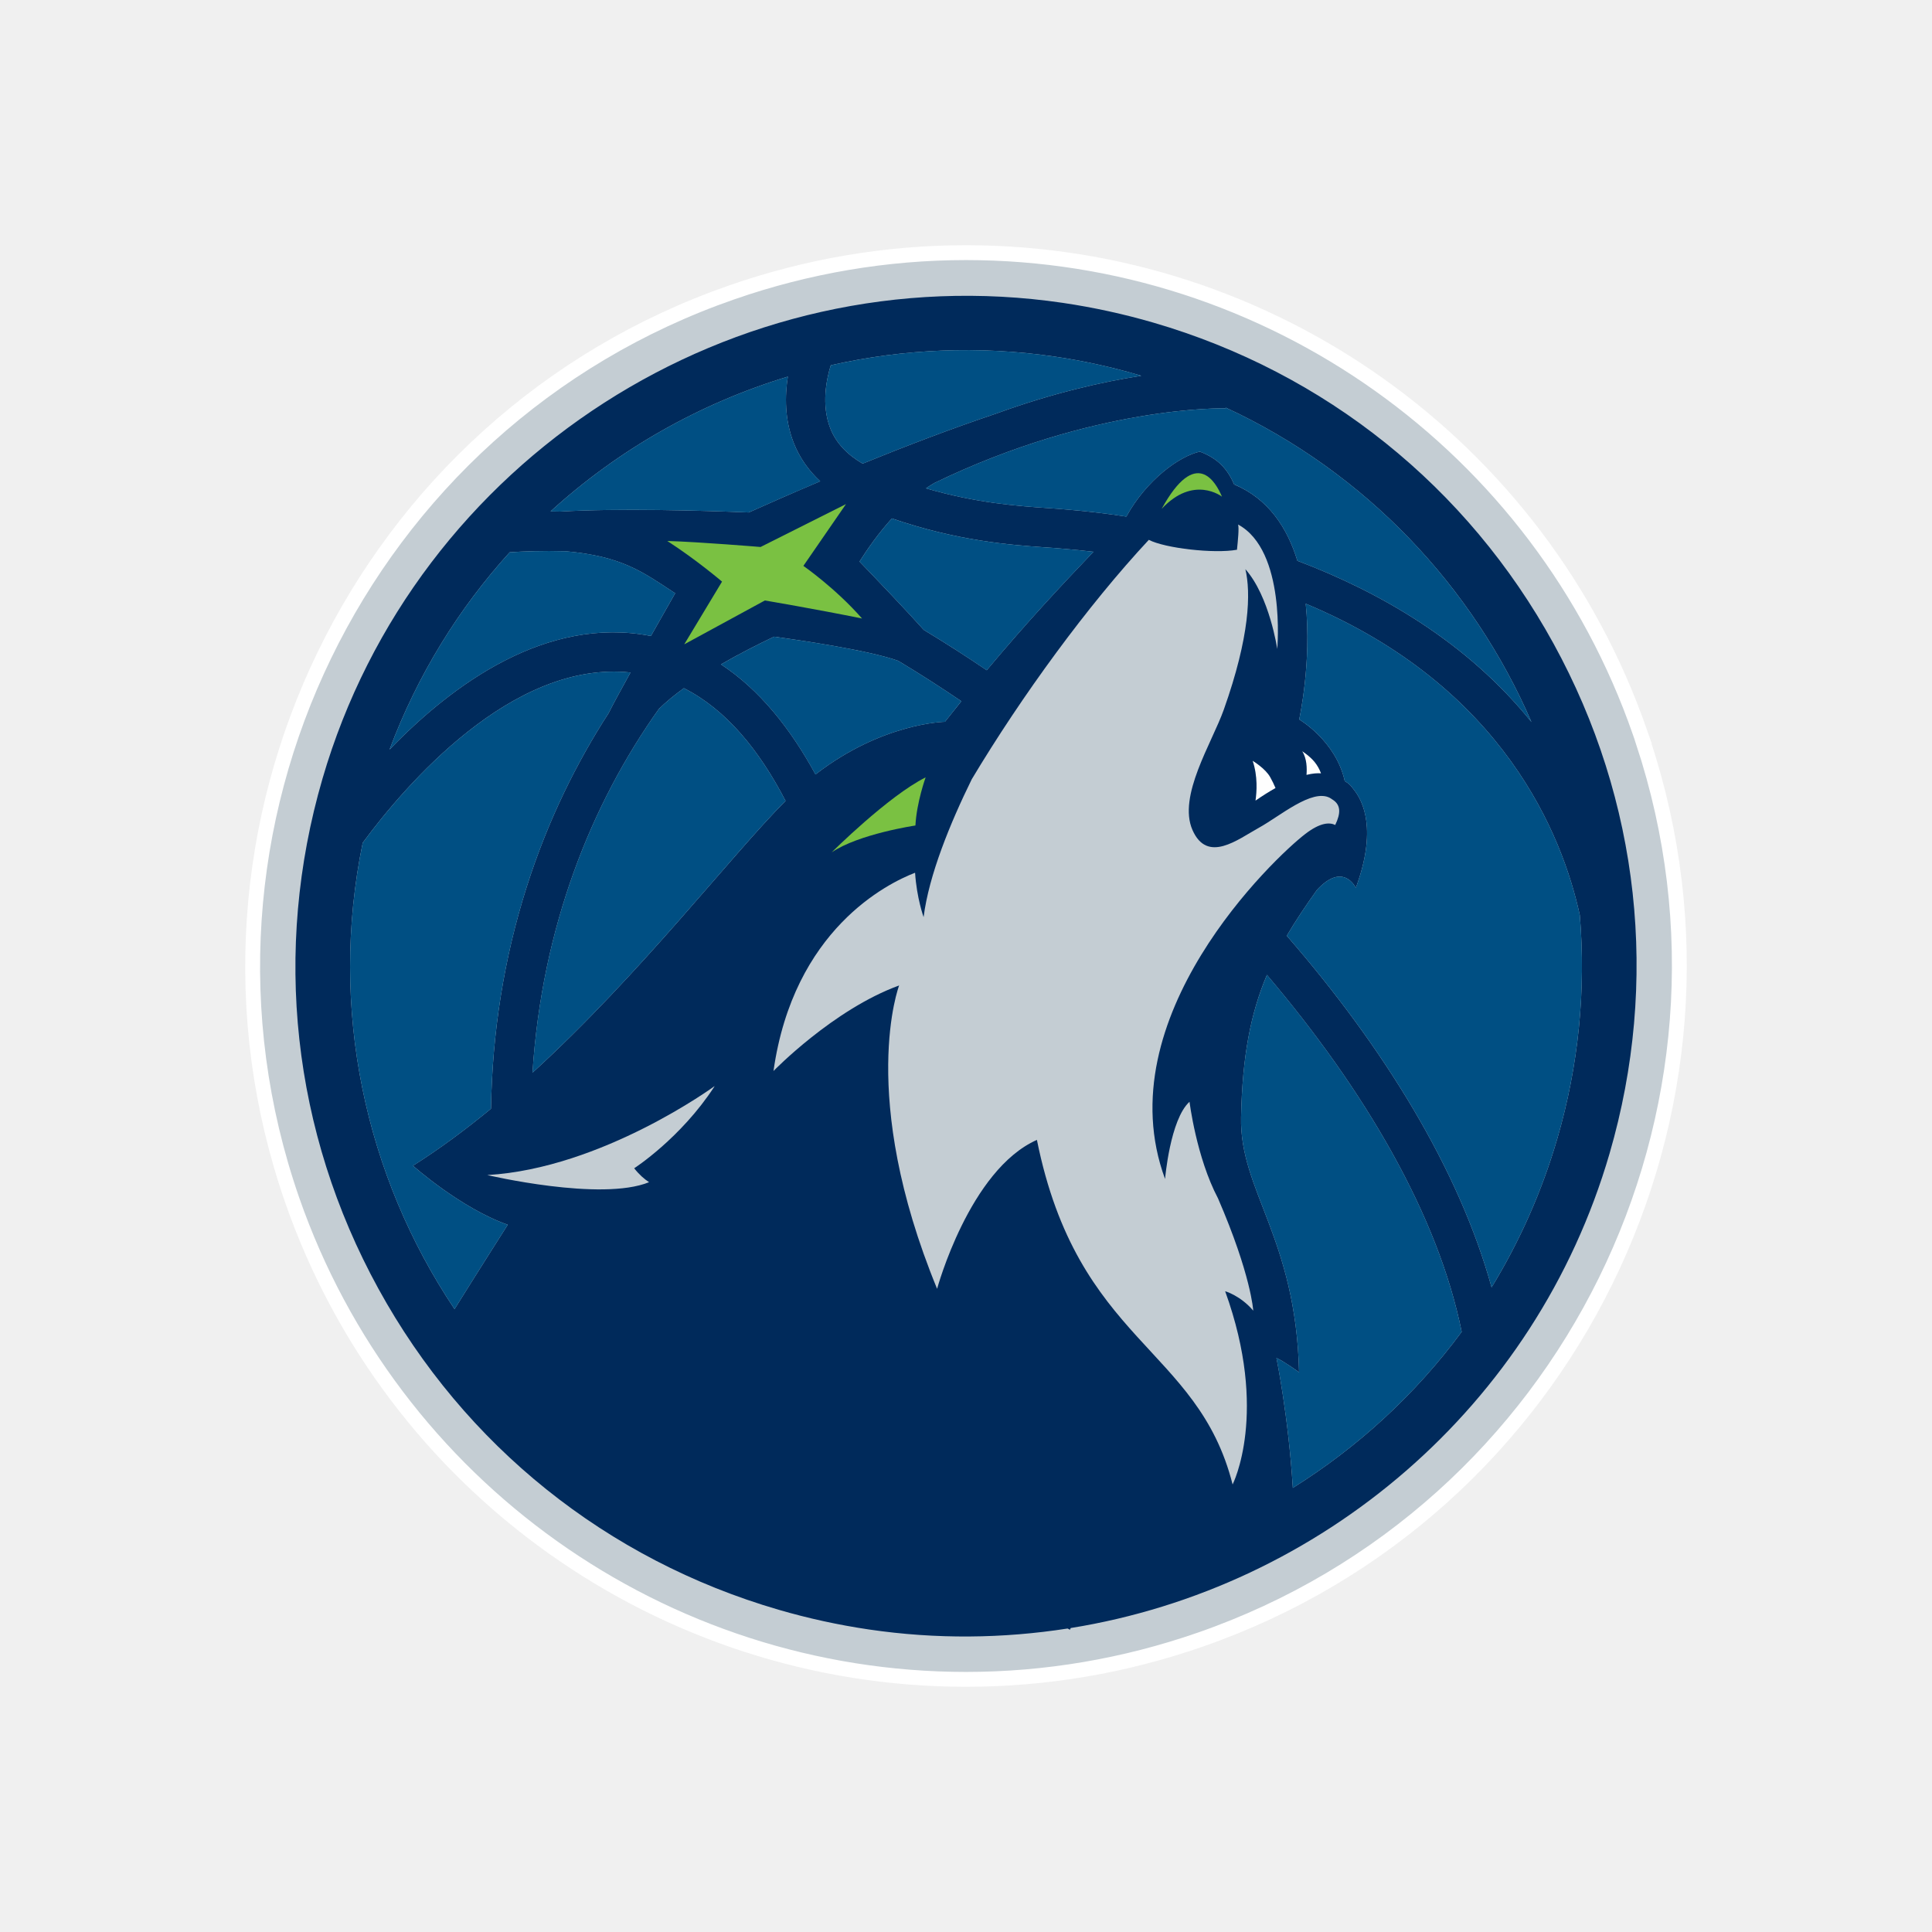
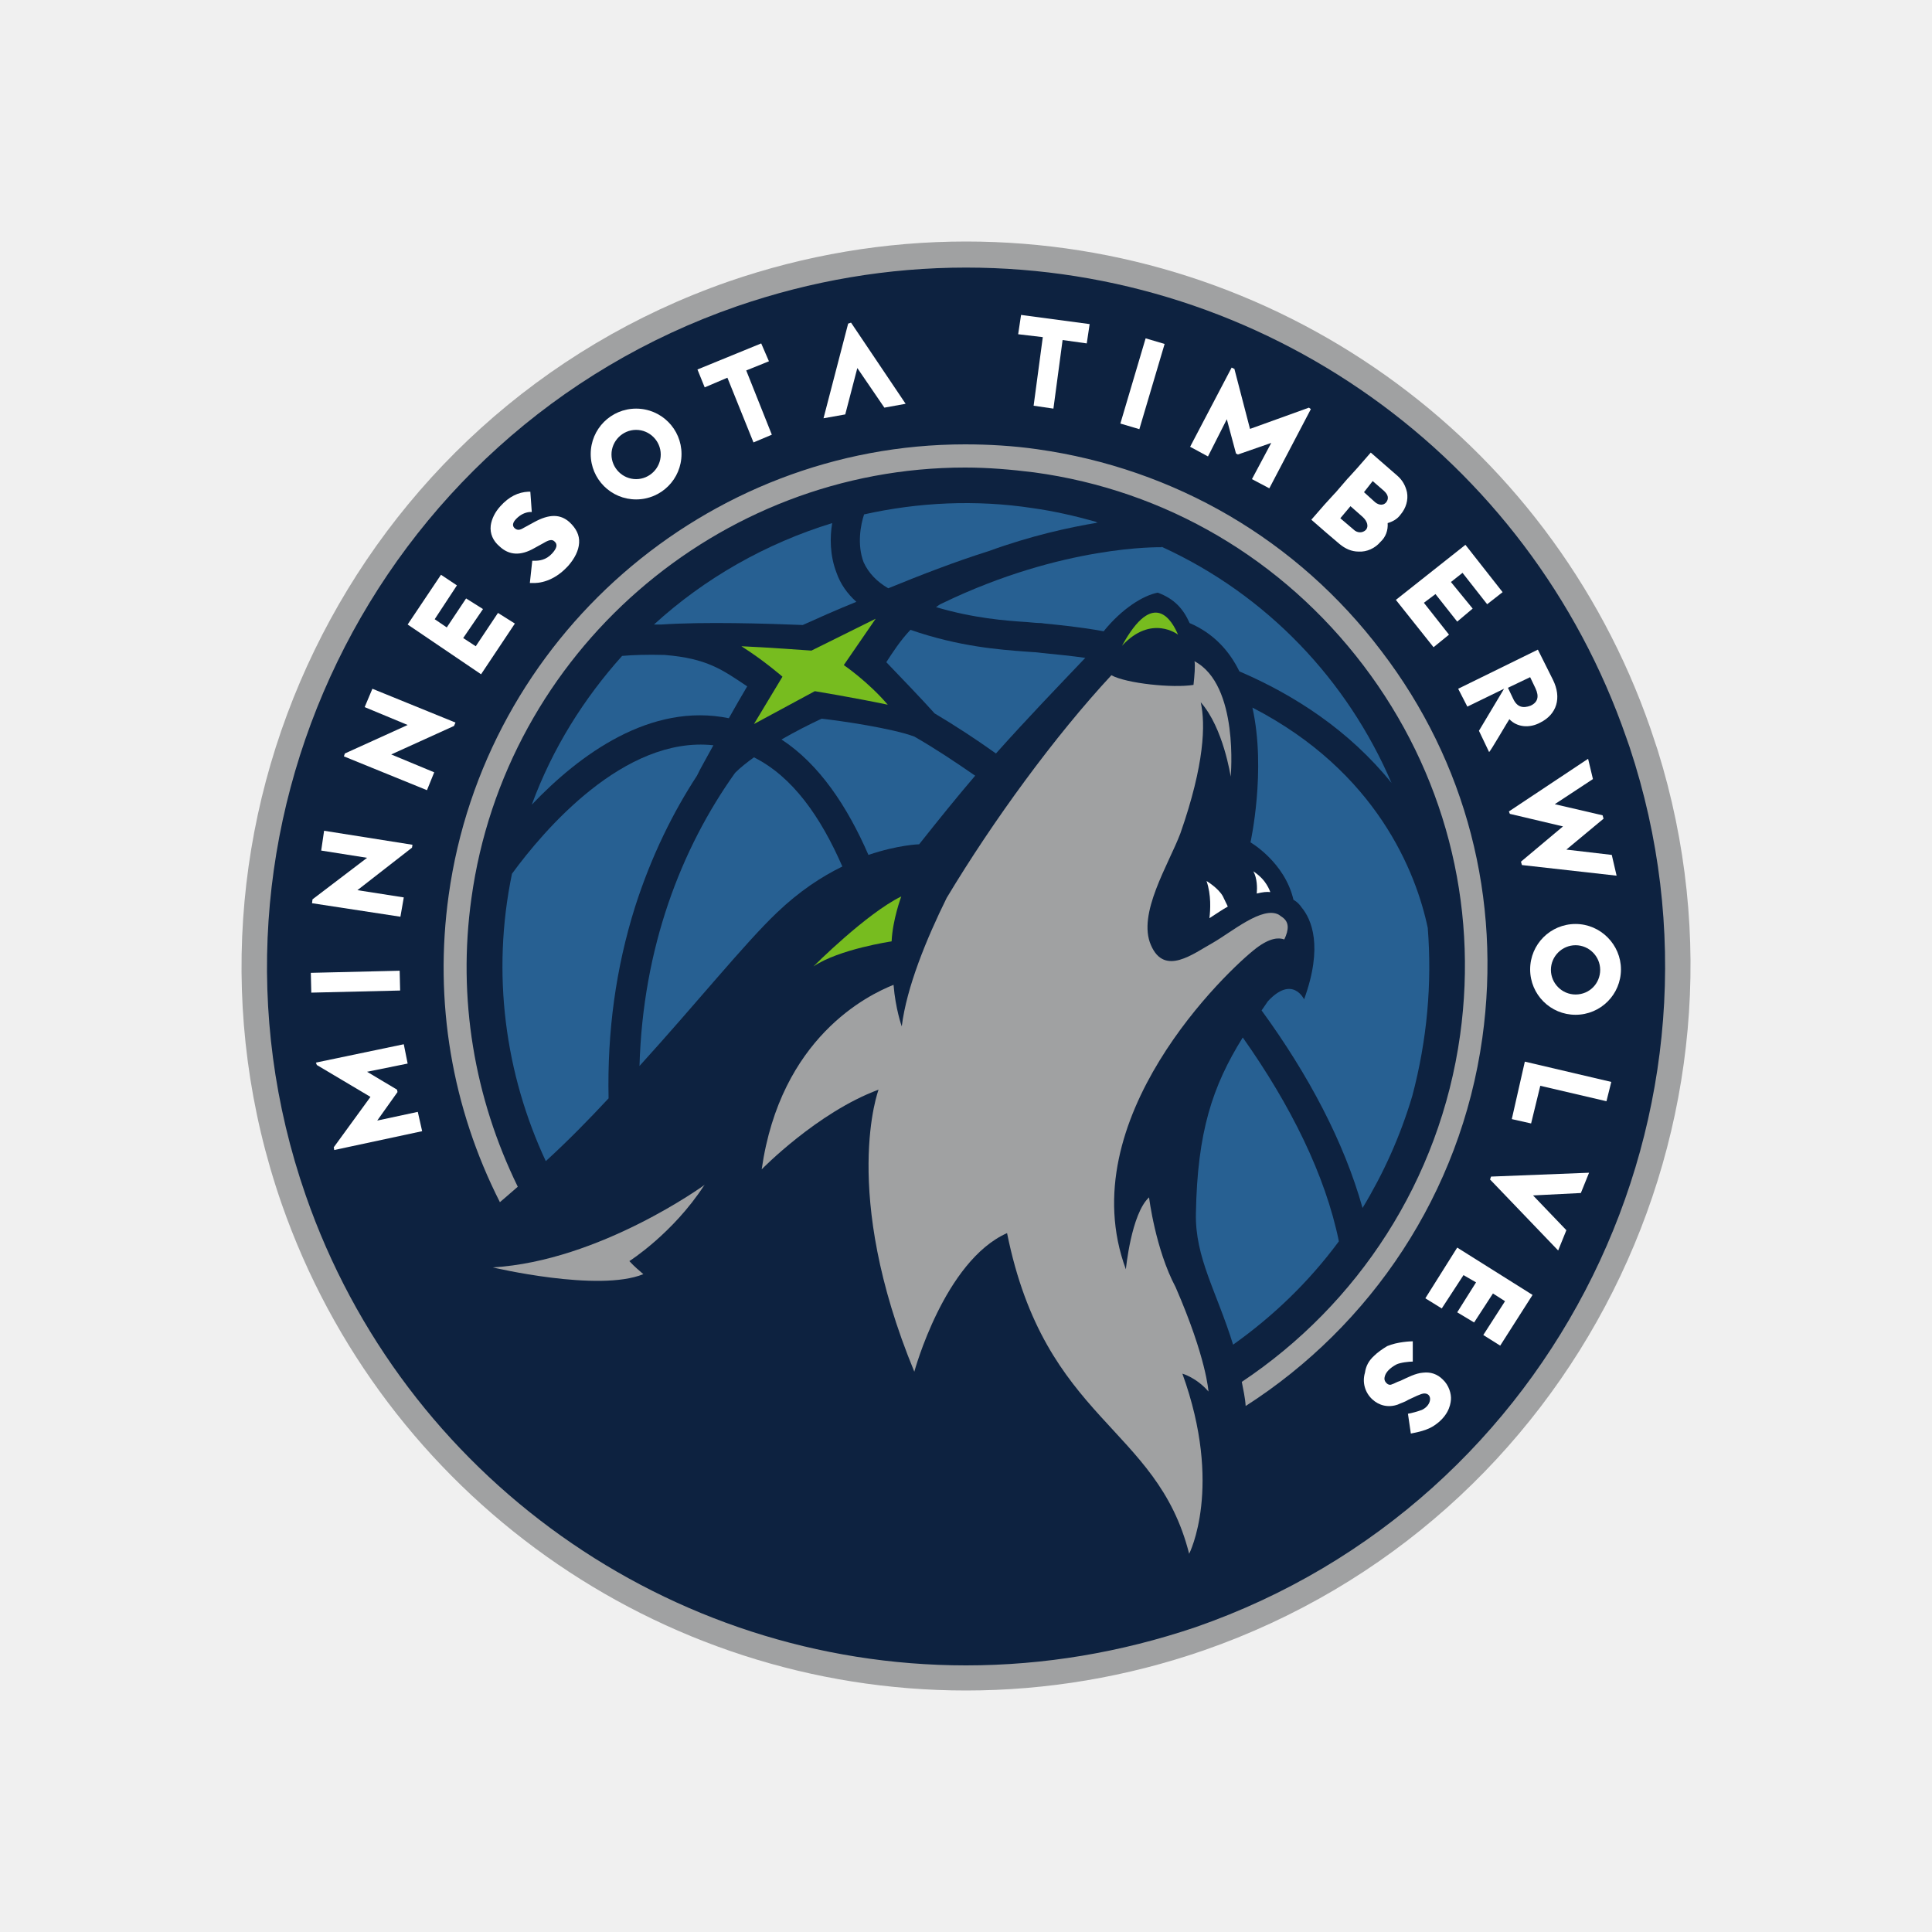
- <svg xmlns="http://www.w3.org/2000/svg" width="500" height="500" viewBox="0 0 500 500">
-   <g fill="none" fill-rule="evenodd">
-     <path d="M0 0h500v500H0z" />
-     <g fill-rule="nonzero">
-       <path d="M250.001 434.616c-78.515 0-148.6-49.864-174.4-124.08-33.369-96.144 17.704-201.52 113.85-234.893 19.608-6.81 39.977-10.258 60.547-10.258 78.534 0 148.615 49.86 174.396 124.071l.877 2.511-.023.027c31.627 95.448-19.373 199.279-114.673 232.359-19.624 6.813-40 10.263-60.574 10.263" stroke="#FFF" stroke-width="3.846" fill="#C4CDD3" />
-       <path d="M403.046 294.61a159.458 159.458 0 01-17.023 38.558c-8.447-30.57-27.935-62.146-53.008-90.993 2.261-3.846 4.85-7.723 7.808-11.857 6.842-7.427 10.065-.539 10.065-.539 5.492-14.896 2-22.396-.661-25.604-.997-1.473-2.197-2.003-2.197-2.003-2.303-10.477-11.8-15.977-11.8-15.977s3.273-14.72 1.689-29.958c51.35 21.446 66.523 60.242 70.934 80.6a158.966 158.966 0 01-5.807 57.773m-68.462 90.454c-1.146-18.589-4.238-33.612-4.238-33.612 1.669.677 5.854 3.685 5.854 3.685-.797-34.773-15.416-47.02-15.016-65.985.331-15.88 2.5-26.927 6.692-36.85 25.374 29.881 44.327 62.266 50.408 92.373-12 16.258-26.9 29.874-43.7 40.389M93.865 218.12c10.796-14.634 38.615-47.353 69.308-44.076-2.427 4.377-4.47 8.142-5.685 10.55-8.046 12.442-15.596 27.369-21.208 45.027-5.842 18.392-8.88 37.534-9.211 57.311-6.539 5.385-13.285 10.385-20.189 14.754 0 0 12.293 10.965 24.523 15.28 0 0-8.403 13.212-13.769 21.832-23.069-34.454-32.615-77.627-23.769-120.677m38.05-75.193c3.523-.242 8.53-.427 14.52-.261 14.565 1.307 19.842 5.323 28.3 10.869a2271.723 2271.723 0 00-6.278 11.058c-27.073-5.296-51.442 12.588-67.646 29.4 7.239-19.32 17.893-36.523 31.104-51.066m71.977-45.457c-.773 4.884-.87 11.053 1.508 17.119 1.504 3.823 3.819 7.138 6.869 9.961-7 2.97-13.304 5.739-18.489 8.07-12.277-.497-33.761-1.116-48.85-.223-.815-.012-1.677-.047-2.45-.047 17.608-16.053 38.639-27.969 61.412-34.88m11.112-2.943a158.361 158.361 0 0158.042-2.227 159.577 159.577 0 0121.511 4.704c.27.077.527.17.797.246-10.062 1.554-23.008 4.485-37.581 9.8-11.535 3.862-23.508 8.447-34.523 12.935-4.016-2.342-6.87-5.346-8.339-9.058-2.442-6.154-.984-12.923.093-16.4m40.365 78.927a366.696 366.696 0 00-16.308-10.446c-4.08-4.588-12.307-13.192-16.62-17.68 2.124-3.362 4.95-7.37 8.382-11.162 16.819 5.8 30.777 6.884 39.553 7.48 1.708.12 3.231.22 4.55.35l1.274.108c2.315.196 4.546.446 6.788.693-8.43 8.83-17.296 18.311-27.62 30.657M203.3 207.268c-14.127 14.18-37.454 44.753-65.485 70.338 2.442-37.715 15.18-69.488 32.7-94.134 1.846-1.816 4.042-3.616 6.47-5.37 10.93 5.508 19.5 16.023 26.315 29.166m7.75-6.85c-6.508-11.939-14.504-21.939-24.462-28.477 4.604-2.658 9.38-5.089 13.746-7.17 6.25.85 24.477 3.5 32.116 6.247 5.446 3.261 10.9 6.765 16.346 10.457a470.452 470.452 0 00-4.242 5.323s-16.158.2-33.504 13.62m106.165-94.735l.008-.189c36.3 16.828 63.946 46.274 79.127 81.381-16.62-20.65-39.116-33.611-60.589-41.746-2.596-8.52-7.504-16.046-16.358-19.754-1.727-3.954-4.146-6.719-8.892-8.5-5.223 1.162-13.738 7.223-19.015 16.816a220.046 220.046 0 00-14.446-1.739l-1.15-.1c-1.396-.134-3.02-.242-4.831-.369-7.704-.527-18.435-1.3-31.43-5.104a37.61 37.61 0 012.153-1.365c41.473-20.108 74.98-19.343 75.423-19.331m84.842 60.885c-22.3-40.616-59.077-70.116-103.569-83.073a175.925 175.925 0 00-23.377-5.104h-.004l-.015-.004c-85.154-12.542-167.55 40.408-191.642 123.17-12.954 44.488-7.808 91.353 14.488 131.972 22.3 40.62 59.08 70.12 103.566 83.073a174.857 174.857 0 0023.396 5.108c17.407 2.565 34.684 2.35 51.388-.25.208.1.408.22.615.315l.2-.442c64.658-10.396 120.35-57.215 139.447-122.792 12.953-44.485 7.807-91.354-14.493-131.973" fill="#002A5B" />
-       <path d="M223.251 119.986c11.016-4.489 22.985-9.07 34.523-12.935 14.57-5.315 27.516-8.246 37.581-9.796-.273-.08-.527-.177-.792-.25a160.326 160.326 0 00-21.516-4.7c-19.734-2.908-39.361-1.996-58.042 2.227-1.077 3.473-2.538 10.242-.096 16.396 1.473 3.716 4.327 6.72 8.342 9.058M136.28 229.622c5.615-17.662 13.165-32.585 21.207-45.027 1.22-2.408 3.258-6.177 5.685-10.55-30.688-3.277-58.508 29.442-69.304 44.077-8.85 43.05.7 86.223 23.77 120.677 5.361-8.62 13.765-21.83 13.765-21.83-12.23-4.316-24.52-15.278-24.52-15.278 6.904-4.373 13.65-9.373 20.185-14.757.331-19.777 3.37-38.92 9.212-57.312m6.203-97.268c.77.004 1.63.031 2.442.046 15.096-.896 36.577-.277 48.854.22a946.9 946.9 0 0118.492-8.066c-3.05-2.827-5.365-6.138-6.869-9.965-2.377-6.066-2.28-12.235-1.507-17.116-22.777 6.908-43.804 18.823-61.412 34.881m192.103 252.708c16.8-10.511 31.704-24.127 43.696-40.388-6.077-30.108-25.03-62.493-50.4-92.373-4.196 9.927-6.37 20.969-6.696 36.85-.4 18.969 14.22 31.215 15.011 65.988 0 0-4.184-3.011-5.857-3.684 0 0 3.096 15.015 4.246 33.607M200.334 164.77c-4.362 2.08-9.143 4.511-13.746 7.177 9.957 6.53 17.953 16.538 24.457 28.477 17.346-13.427 33.508-13.623 33.508-13.623a636.36 636.36 0 014.238-5.327c-5.434-3.685-10.896-7.193-16.342-10.454-7.638-2.743-25.865-5.396-32.115-6.25m82.654-21.97c-2.242-.246-4.473-.496-6.792-.692l-1.27-.107c-1.318-.135-2.841-.235-4.55-.346-8.78-.604-22.734-1.681-39.553-7.481-3.43 3.784-6.254 7.796-8.377 11.157 4.308 4.485 12.535 13.093 16.615 17.681 5.439 3.27 10.881 6.773 16.304 10.45 10.327-12.354 19.196-21.83 27.623-30.661" fill="#004F83" />
-       <path d="M100.81 193.996c16.205-16.811 40.574-34.696 67.647-29.404 2.142-3.8 4.304-7.6 6.277-11.057-8.458-5.547-13.735-9.562-28.3-10.87-5.989-.165-11 .027-14.52.27-13.21 14.538-23.865 31.742-31.103 51.061M403.046 294.61a158.966 158.966 0 005.807-57.773c-4.411-20.358-19.584-59.154-70.934-80.6 1.584 15.238-1.689 29.958-1.689 29.958s9.496 5.5 11.8 15.977c0 0 1.2.53 2.197 2.003 2.661 3.208 6.153 10.708.661 25.604 0 0-3.223-6.888-10.065.539-2.958 4.134-5.546 8.011-7.808 11.857 25.073 28.847 44.562 60.423 53.008 90.993a159.454 159.454 0 0017.023-38.558" fill="#004F83" />
-       <path d="M310.513 116.878c4.738 1.777 7.161 4.542 8.896 8.496 8.846 3.711 13.757 11.235 16.35 19.758 21.473 8.13 43.973 21.092 60.588 41.742-15.177-35.104-42.827-64.554-79.127-81.377l-.007.188c-.439-.015-33.95-.78-75.42 19.327-.734.427-1.45.885-2.153 1.37 12.992 3.8 23.719 4.577 31.427 5.103 1.815.127 3.434.235 4.83.37l1.154.1c3.777.315 8.712.857 14.446 1.738 5.277-9.592 13.793-15.654 19.016-16.815M203.3 207.266c-6.815-13.142-15.384-23.654-26.32-29.165-2.422 1.757-4.618 3.557-6.468 5.369-17.52 24.646-30.254 56.42-32.704 94.138 28.038-25.588 51.357-56.161 65.492-70.342" fill="#004F83" />
-       <path d="M218.94 130.463l-11.024 15.989s8.33 5.788 15.18 13.619c-11.987-2.45-25.15-4.666-25.15-4.666l-20.864 11.346 9.78-16.23s-6.58-5.62-14.169-10.516c8.32.243 24.142 1.554 24.142 1.554l22.104-11.096zm20.614 70.718s-2.334 6.458-2.642 12.458c0 0-14.63 2.157-21.673 6.95 0 0 14.607-14.558 24.315-19.408" fill="#7AC142" />
-       <path d="M338.123 200.534c1.627-.397 2.842-.462 3.75-.397a10.222 10.222 0 00-1.685-2.969c-1.292-1.565-3.173-2.738-3.173-2.738 1.212 1.869 1.247 4.45 1.108 6.104m-13.199 6.659c1.889-1.3 3.612-2.377 5.177-3.254a27.861 27.861 0 00-1.388-2.835c-1.254-2.246-4.523-4.204-4.523-4.204 1.35 3.997 1.061 8.05.734 10.293" fill="#FEFEFE" />
-       <path d="M167.98 305.95c-12.439 5.084-41.873-1.847-41.873-1.847 29.734-1.711 58.819-23.015 58.819-23.015-.023.05-.05.104-.066.15-8.719 13.373-20.734 21.108-20.734 21.108 1.323 1.692 2.657 2.819 3.854 3.604" fill="#C4CDD3" />
-       <path d="M316.244 128.535s-7.311-5.731-15.608 3.157c8.889-16.2 14.024-6.911 15.608-3.157" fill="#7AC142" />
-       <path d="M345.113 207.103s-.765-.52-.927-.608c-4.638-2.47-12.954 4.739-18.384 7.727-5.424 2.988-13.327 9.354-17.189.585-3.858-8.77 5.015-22.485 8.092-31.116 6.785-19.08 7.031-30.315 5.6-36.388 6.27 7.08 8.243 20.654 8.243 20.654s2.33-25.493-10.135-32.208c.289.904-.038 4.08-.292 6.585 0 0-.023-.035-.039-.054-5.807 1.061-18.611-.393-22.769-2.57-15.742 16.885-32.904 40.381-45.823 61.958-5.604 11.412-11.088 24.796-12.461 35.677 0 0-1.785-4.92-2.208-11.48-7.146 2.757-31.446 14.7-36.642 51.315 0 0 15.442-15.935 32.515-22.143 0 0-10.812 28.316 9.827 78.508 0 0 8.354-30.777 25.83-38.542 10.581 52.554 41.6 53.415 50.647 89.173 0 0 9.48-18.523-1.931-50.008 0 0 3.935 1.1 7.273 5.03 0 0-.52-9.21-9.127-29.076-5.608-10.635-7.365-24.988-7.365-24.988-5.039 4.565-6.331 19.984-6.331 19.984-15.4-41.78 28.312-83.188 36.292-89.292 3.893-2.989 6.293-3.039 7.746-2.323 1.5-3.112 1.366-5.1-.442-6.4" fill="#C4CDD3" />
+ <svg xmlns="http://www.w3.org/2000/svg" version="1.1" id="Layer_2" x="0px" y="0px" viewBox="0 0 400 400" style="enable-background:new 0 0 400 400;" xml:space="preserve">
+   <style type="text/css">
+ 	.st0{fill:#A0A1A2;}
+ 	.st1{fill:#0D2240;}
+ 	.st2{fill:#276092;}
+ 	.st3{fill:#77BC1F;}
+ 	.st4{fill:#FFFFFF;}
+ </style>
+   <g>
+     <path class="st0" d="M343.2,155.3L343.2,155.3l-1.5-4.5C320.8,90.5,263.9,50,200,50l0,0c-16.7,0-33.3,2.8-49.2,8.3   C72.7,85.5,31.2,171.1,58.3,249.2c21,60.3,77.9,100.8,141.7,100.8c16.7,0,33.3-2.8,49.2-8.3C325.8,315.1,367.2,232.2,343.2,155.3" />
+     <g>
+       <path class="st1" d="M200,344.8c-61.5,0-116.5-39.1-136.7-97.3c-26.2-75.3,13.9-158,89.3-184.1c15.4-5.3,31.3-8,47.4-8    c61.6,0,116.5,39,136.7,97.3l0.7,2l0,0c24.8,74.8-15.2,156.3-89.9,182.2C232.1,342.1,216.2,344.8,200,344.8" />
+       <g>
+         <g>
+           <g>
+             <path class="st2" d="M215,135.1c-0.8-0.1-1.7-0.1-2.7-0.2c-5.3-0.4-13.7-1-23.8-4.5c-2.1,2.2-3.7,4.7-5,6.7       c2.6,2.7,7.5,7.8,10,10.6c4.2,2.5,8.5,5.3,12.7,8.3c6.7-7.5,12.7-13.7,18.5-19.8c-2.9-0.4-5.8-0.7-8.9-1L215,135.1z" />
+             <path class="st2" d="M152.2,160c-11.2,15.7-19.1,36.2-19.8,60.7c11.9-13.1,21.7-25.3,28.4-31.7c4.7-4.5,9.3-7.5,13.6-9.6       c-4.5-10.3-10.3-18.6-18.3-22.6C154.7,157.8,153.3,158.9,152.2,160" />
+             <path class="st2" d="M183.9,121.8c6.6-2.7,13.8-5.5,20.8-7.7c8.8-3.2,16.6-4.9,22.6-5.9c-0.2,0-0.3-0.1-0.5-0.2       c-4.3-1.2-8.7-2.2-13-2.8c-11.8-1.8-23.7-1.2-34.9,1.3c-0.7,2.1-1.5,6.2-0.1,9.9C179.8,118.6,181.5,120.4,183.9,121.8" />
+             <path class="st2" d="M170.1,148.8c-2.6,1.2-5.5,2.7-8.3,4.3c7.8,5.1,13.6,13.8,18,23.9c6.2-2.1,10.5-2.2,10.5-2.2       c4.2-5.3,8-10,11.6-14.2c-4.2-2.9-8.4-5.7-12.6-8.1C184.8,150.8,173.9,149.2,170.1,148.8" />
+             <path class="st2" d="M193.8,125.7c7.8,2.3,14.3,2.8,18.9,3.1c1.1,0.1,2.1,0.2,2.9,0.2l0.7,0.1c3,0.3,7.3,0.7,12.2,1.6       c3.7-4.6,8.1-7.4,11.2-8c3.5,1.3,5.3,3.4,6.6,6.3c4.9,2.1,8.2,5.7,10.3,10c11.4,4.9,22.7,12.2,31.5,23.1       c-9.1-21.2-25.7-38.9-47.6-48.9v0.1c-0.3,0-20.4-0.5-45.4,11.6C194.6,125.1,194.2,125.4,193.8,125.7" />
+             <path class="st2" d="M295.6,192.1c-2.4-11.4-10.5-32.3-36.3-45.6c2.9,13-0.4,27.9-0.4,27.9s7.1,4.1,8.9,11.9       c0,0,0.9,0.4,1.7,1.6c2,2.4,4.5,8,0.5,19c0,0-2.4-5.1-7.5,0.4c-0.5,0.7-0.8,1.2-1.3,1.9c9.7,13.3,17.1,27.3,20.9,40.9       c4.3-7.1,7.8-14.8,10.3-23.2C295.5,215.2,296.5,203.5,295.6,192.1" />
+             <path class="st2" d="M126,227.4c-0.3-13.8,1.5-27,5.5-39.7c3.4-10.6,7.9-19.6,12.8-27.1c0.7-1.5,2-3.7,3.4-6.3       c-18.5-2-35.2,17.7-41.7,26.6c-4.3,20.7-1.4,41.5,7,59.5C117.6,236.2,121.9,231.8,126,227.4" />
+             <path class="st2" d="M247.6,251.2c-0.2,9.2,4.3,16.2,7.7,27.2c8.3-5.9,15.7-13,21.9-21.4c-2.8-13.7-10-28.2-19.9-42.2       C251,224.9,247.9,234.4,247.6,251.2" />
+             <path class="st2" d="M166.2,129.4c3.1-1.4,6.9-3.1,11.1-4.8c-1.9-1.7-3.3-3.7-4.1-6c-1.4-3.6-1.4-7.4-0.9-10.3       c-13.7,4.2-26.4,11.4-36.9,21c0.5,0,1,0,1.5,0C145.9,128.7,158.8,129.1,166.2,129.4" />
+             <path class="st2" d="M150.9,148.7c1.3-2.3,2.6-4.6,3.8-6.6c-5.1-3.4-8.3-5.8-17.1-6.5c-3.6-0.1-6.6,0-8.8,0.2       c-7.9,8.8-14.4,19.1-18.7,30.8C120,156.2,134.7,145.4,150.9,148.7" />
+             <path class="st3" d="M181.3,128.1l-6.6,9.6c0,0,5,3.4,9.1,8.2c-7.2-1.5-15.1-2.8-15.1-2.8l-12.6,6.8l5.9-9.8       c0,0-3.9-3.4-8.5-6.3c5,0.2,14.5,0.9,14.5,0.9L181.3,128.1z" />
+           </g>
+           <g>
+             <path class="st3" d="M186.6,185.6c0,0-1.8,4.8-2,9.3c0,0-10.9,1.6-16.2,5.2C168.5,200,179.4,189.1,186.6,185.6" />
+             <path class="st4" d="M260.2,185c1.2-0.3,2.1-0.4,2.8-0.3c-0.2-0.6-0.6-1.4-1.2-2.2c-0.9-1.2-2.3-2.1-2.3-2.1       C260.3,181.9,260.3,183.8,260.2,185" />
+             <path class="st4" d="M250.4,190.1c1.4-0.9,2.7-1.8,3.8-2.4c-0.2-0.5-0.6-1.2-1-2.1c-0.9-1.7-3.4-3.2-3.4-3.2       C250.8,185.3,250.6,188.4,250.4,190.1" />
+             <path class="st0" d="M133.2,263.8c-9.3,3.8-31.2-1.4-31.2-1.4c22.2-1.3,43.9-17.1,43.9-17.1s0,0.1-0.1,0.1       c-6.5,10-15.5,15.7-15.5,15.7C131.4,262.3,132.4,263.1,133.2,263.8" />
+             <path class="st3" d="M243.9,131.4c0,0-5.5-4.3-11.6,2.3C238.9,121.6,242.7,128.6,243.9,131.4" />
+             <path class="st0" d="M265.5,189.9c0,0-0.6-0.4-0.7-0.5c-3.4-1.9-9.7,3.5-13.7,5.8c-4,2.2-10,7-12.8,0.5       c-2.9-6.5,3.7-16.8,6.1-23.2c5-14.3,5.2-22.6,4.2-27.1c4.7,5.3,6.2,15.4,6.2,15.4s1.8-19-7.5-23.9c0.2,0.7,0,3.1-0.2,4.9l0,0       c-4.3,0.7-13.9-0.3-17-2c-11.7,12.6-24.5,30.1-34.1,46.1c-4.2,8.5-8.3,18.5-9.3,26.6c0,0-1.3-3.6-1.7-8.6       c-5.3,2.1-23.4,10.9-27.3,38.2c0,0,11.5-11.8,24.2-16.5c0,0-8,21.1,7.4,58.4c0,0,6.2-22.9,19.2-28.7       c7.9,39.1,31,39.8,37.7,66.4c0,0,7.1-13.8-1.4-37.3c0,0,2.9,0.8,5.4,3.7c0,0-0.4-6.9-6.8-21.6c-4.2-7.9-5.5-18.6-5.5-18.6       c-3.7,3.4-4.8,14.9-4.8,14.9c-11.5-31.1,21.1-62,27-66.5c2.9-2.2,4.7-2.2,5.8-1.8C266.9,192.4,266.9,190.9,265.5,189.9" />
+           </g>
+         </g>
+         <g>
+           <path class="st0" d="M286,134.8c-17.4-23-42.8-37.8-71.3-41.8c-4.9-0.7-10-1-14.9-1c-53.6,0-99.5,40.1-106.9,93.3      c-3.1,22.1,0.7,44.1,10.6,63.6c1.2-1,2.4-2.1,3.7-3.2c-9-18.4-12.5-39-9.6-59.7c7-50.9,51-89.2,102.2-89.2c4.8,0,9.5,0.4,14.3,1      c27.3,3.7,51.5,18,68.2,40c16.7,22,23.8,49.2,20,76.5c-4.2,30.1-21.2,55.8-45.2,71.8c0.3,1.6,0.7,3.3,0.8,5      c25.9-16.6,44.5-44,49-76.2C310.9,186.2,303.6,157.8,286,134.8" />
+           <g>
+             <path class="st4" d="M131.7,84.6c-5.2,0-9.4,4.2-9.4,9.4s4.2,9.4,9.4,9.4c5.2,0,9.4-4.2,9.4-9.4S136.9,84.6,131.7,84.6        M131.7,99.2c-2.8,0-5.1-2.3-5.1-5.1s2.3-5.1,5.1-5.1s5.1,2.3,5.1,5.1S134.5,99.2,131.7,99.2" />
+             <path class="st4" d="M110.6,108.1l-2.2,1.2c-0.8,0.5-1.3,0.5-1.8,0.1c-0.6-0.5-0.5-1.2,0.3-2l0,0c0.8-0.8,1.7-1.3,2.8-1.4h0.4       l-0.3-4.2h-0.4c-2.1,0.1-4,1-5.8,3c-1.1,1.2-1.8,2.6-2,4c-0.2,1.7,0.5,3.2,1.8,4.3c2,1.9,4.4,2,7.2,0.4l2-1.1       c1-0.6,1.7-0.8,2.2-0.3c0.7,0.6,0.5,1.4-0.5,2.5l0,0c-1.3,1.4-2.7,1.5-3.7,1.5h-0.4l-0.5,4.6h0.4c1.5,0.1,4.5-0.3,7.4-3.4       l0.1-0.1c1.4-1.6,2.2-3.2,2.3-4.8c0.1-1.6-0.6-3-2-4.3C116,106.4,113.7,106.4,110.6,108.1" />
+             <rect x="64.4" y="201.2" transform="matrix(0.9997 -2.375354e-02 2.375354e-02 0.9997 -4.8081 1.8062)" class="st4" width="18.4" height="4.1" />
+             <polygon class="st4" points="99.6,139.6 106.6,129.1 103.1,126.9 98.5,133.8 95.9,132.1 100,126.1 96.5,123.9 92.5,129.9        90,128.2 94.6,121.2 91.3,119 84.4,129.3      " />
+             <polygon class="st4" points="159.8,90 154.5,76.7 159.2,74.8 157.6,71.1 144.4,76.5 145.9,80.2 150.6,78.2 156,91.6      " />
+             <polygon class="st4" points="84.4,150.1 71.4,156 71.2,156.6 88.4,163.6 89.9,159.9 81,156.2 94,150.3 94.3,149.6 77.1,142.6        75.5,146.4      " />
+             <polygon class="st4" points="76,177.6 64.7,186.2 64.6,187 82.9,189.8 83.6,185.8 74,184.3 85.3,175.5 85.4,174.9 67.1,172        66.5,176.1      " />
+             <rect x="227.3" y="77.4" transform="matrix(0.2842 -0.9588 0.9588 0.2842 93.1511 283.6282)" class="st4" width="18.4" height="4.1" />
+             <polygon class="st4" points="332.6,228 333.6,224 315.7,219.8 313,231.7 317,232.6 318.9,224.8      " />
+             <path class="st4" d="M326.2,191.3c-5.2,0-9.4,4.2-9.4,9.4s4.2,9.4,9.4,9.4s9.4-4.2,9.4-9.4       C335.6,195.6,331.4,191.3,326.2,191.3 M326.2,205.9c-2.8,0-5.1-2.3-5.1-5.1s2.3-5.1,5.1-5.1s5.1,2.3,5.1,5.1       S329.1,205.9,326.2,205.9" />
+             <polygon class="st4" points="289,124.2 296.8,134 300,131.4 294.8,124.8 297.2,123 301.7,128.7 304.9,126 300.4,120.5        302.8,118.6 307.9,125.1 311.1,122.6 303.4,112.8      " />
+             <polygon class="st4" points="301.7,258.3 295.1,268.8 298.5,270.9 303,264 305.6,265.5 301.7,271.7 305.2,273.8 309.1,267.8        311.6,269.4 307.1,276.4 310.6,278.6 317.3,268.1      " />
+             <polygon class="st4" points="218.1,84.6 220,70.4 225,71.1 225.6,67.1 211.4,65.2 210.8,69.2 215.9,69.8 214,84      " />
+             <polygon class="st4" points="317.4,247.5 327.3,247 329,242.8 308.7,243.6 308.5,244.2 322.6,258.9 324.3,254.7      " />
+             <polygon class="st4" points="258.8,88.8 255.6,76.5 255.6,76.4 255,76.1 246.4,92.5 250.1,94.5 254,86.8 255.9,93.9        256.3,94.1 263.2,91.7 259.2,99.2 262.8,101.1 271.4,84.7 271,84.4      " />
+             <polygon class="st4" points="76.7,227.1 69.2,237.4 69.1,237.5 69.2,238.1 87.4,234.2 86.5,230.2 78.1,232 82.3,226.1        82.2,225.6 76,221.9 84.4,220.2 83.6,216.2 65.4,220 65.6,220.5      " />
+             <polygon class="st4" points="324.3,175.9 332,169.5 331.8,168.8 321.9,166.5 329.8,161.3 328.8,157.1 312.4,168 312.6,168.5        323.6,171.1 314.9,178.4 315.1,179.1 334.7,181.3 333.7,177      " />
+             <path class="st4" d="M312.5,148.9c1.6,1.7,4.2,1.9,6.4,0.7c3.4-1.7,4.5-5.1,2.6-8.9l-3.1-6.2l-16.5,8.1l1.9,3.7l7.6-3.7       l-5.2,8.7l2.1,4.4C308.5,155.7,312.2,149.3,312.5,148.9 M313.3,144.7l-1.1-2.3l4.6-2.2l1.1,2.3c0.8,1.7,0.5,2.9-1,3.6       C315.3,146.7,314.1,146.4,313.3,144.7" />
+             <path class="st4" d="M287.3,108.3c1-0.3,2-0.8,2.7-1.8c1.1-1.3,1.6-3,1.3-4.6c-0.3-1.3-0.9-2.5-2.1-3.5l-2.3-2l-3.1-2.7       l-2.7,3.1l-1.9,2.1l-0.2,0.2l-2.5,2.9l-0.2,0.2l-2.1,2.3l-2.7,3.1l3.1,2.7l2.7,2.3c1.2,1,2.5,1.6,4,1.6c1.7,0.1,3.4-0.7,4.5-2       C286.9,111.2,287.4,109.8,287.3,108.3 M284.2,99.6l2.3,2c0.9,0.8,1.1,1.6,0.5,2.4c-0.8,0.9-1.9,0.4-2.5-0.2l-2.1-1.9       L284.2,99.6z M280.2,109.6l-2.7-2.3l2.1-2.5l2.5,2.2c1,0.9,1.3,2,0.7,2.7C282.1,110.4,281,110.4,280.2,109.6" />
+             <path class="st4" d="M284.5,280.7c0.7-0.7,1.7-1.4,2.7-2c2.1-0.9,4.9-1,5.3-1v4.2c-0.8,0-2.6,0.2-3.4,0.6       c-1.3,0.7-2.2,1.6-2.4,2.5c-0.2,0.7,0.1,1.1,0.4,1.4c0.3,0.3,0.7,0.4,1.1,0.2c0.4-0.1,1-0.5,1.7-0.7c1.5-0.7,3.2-1.6,4.7-1.7       c1.6-0.2,3,0.3,4.1,1.4c1.3,1.2,1.8,3,1.7,4.2c-0.1,1.3-0.7,3.6-3.7,5.5c-1.8,1.1-4.3,1.4-4.6,1.5l-0.6-4.1       c0.7-0.1,2.1-0.5,2.9-0.8c2.1-1,2.2-3.4,0.5-3.4c-0.7,0-2.2,0.8-3.3,1.3c-0.8,0.5-1.6,0.7-2.2,1c-2,0.7-3.9,0.2-5.3-1.1       c-1.5-1.4-2.1-3.5-1.5-5.5C282.8,282.8,283.4,281.7,284.5,280.7" />
+             <polygon class="st4" points="177.5,76.2 183.1,84.4 187.5,83.6 176.2,66.8 175.6,67 170.5,86.6 175,85.8      " />
+           </g>
+         </g>
+       </g>
    </g>
  </g>
</svg>
